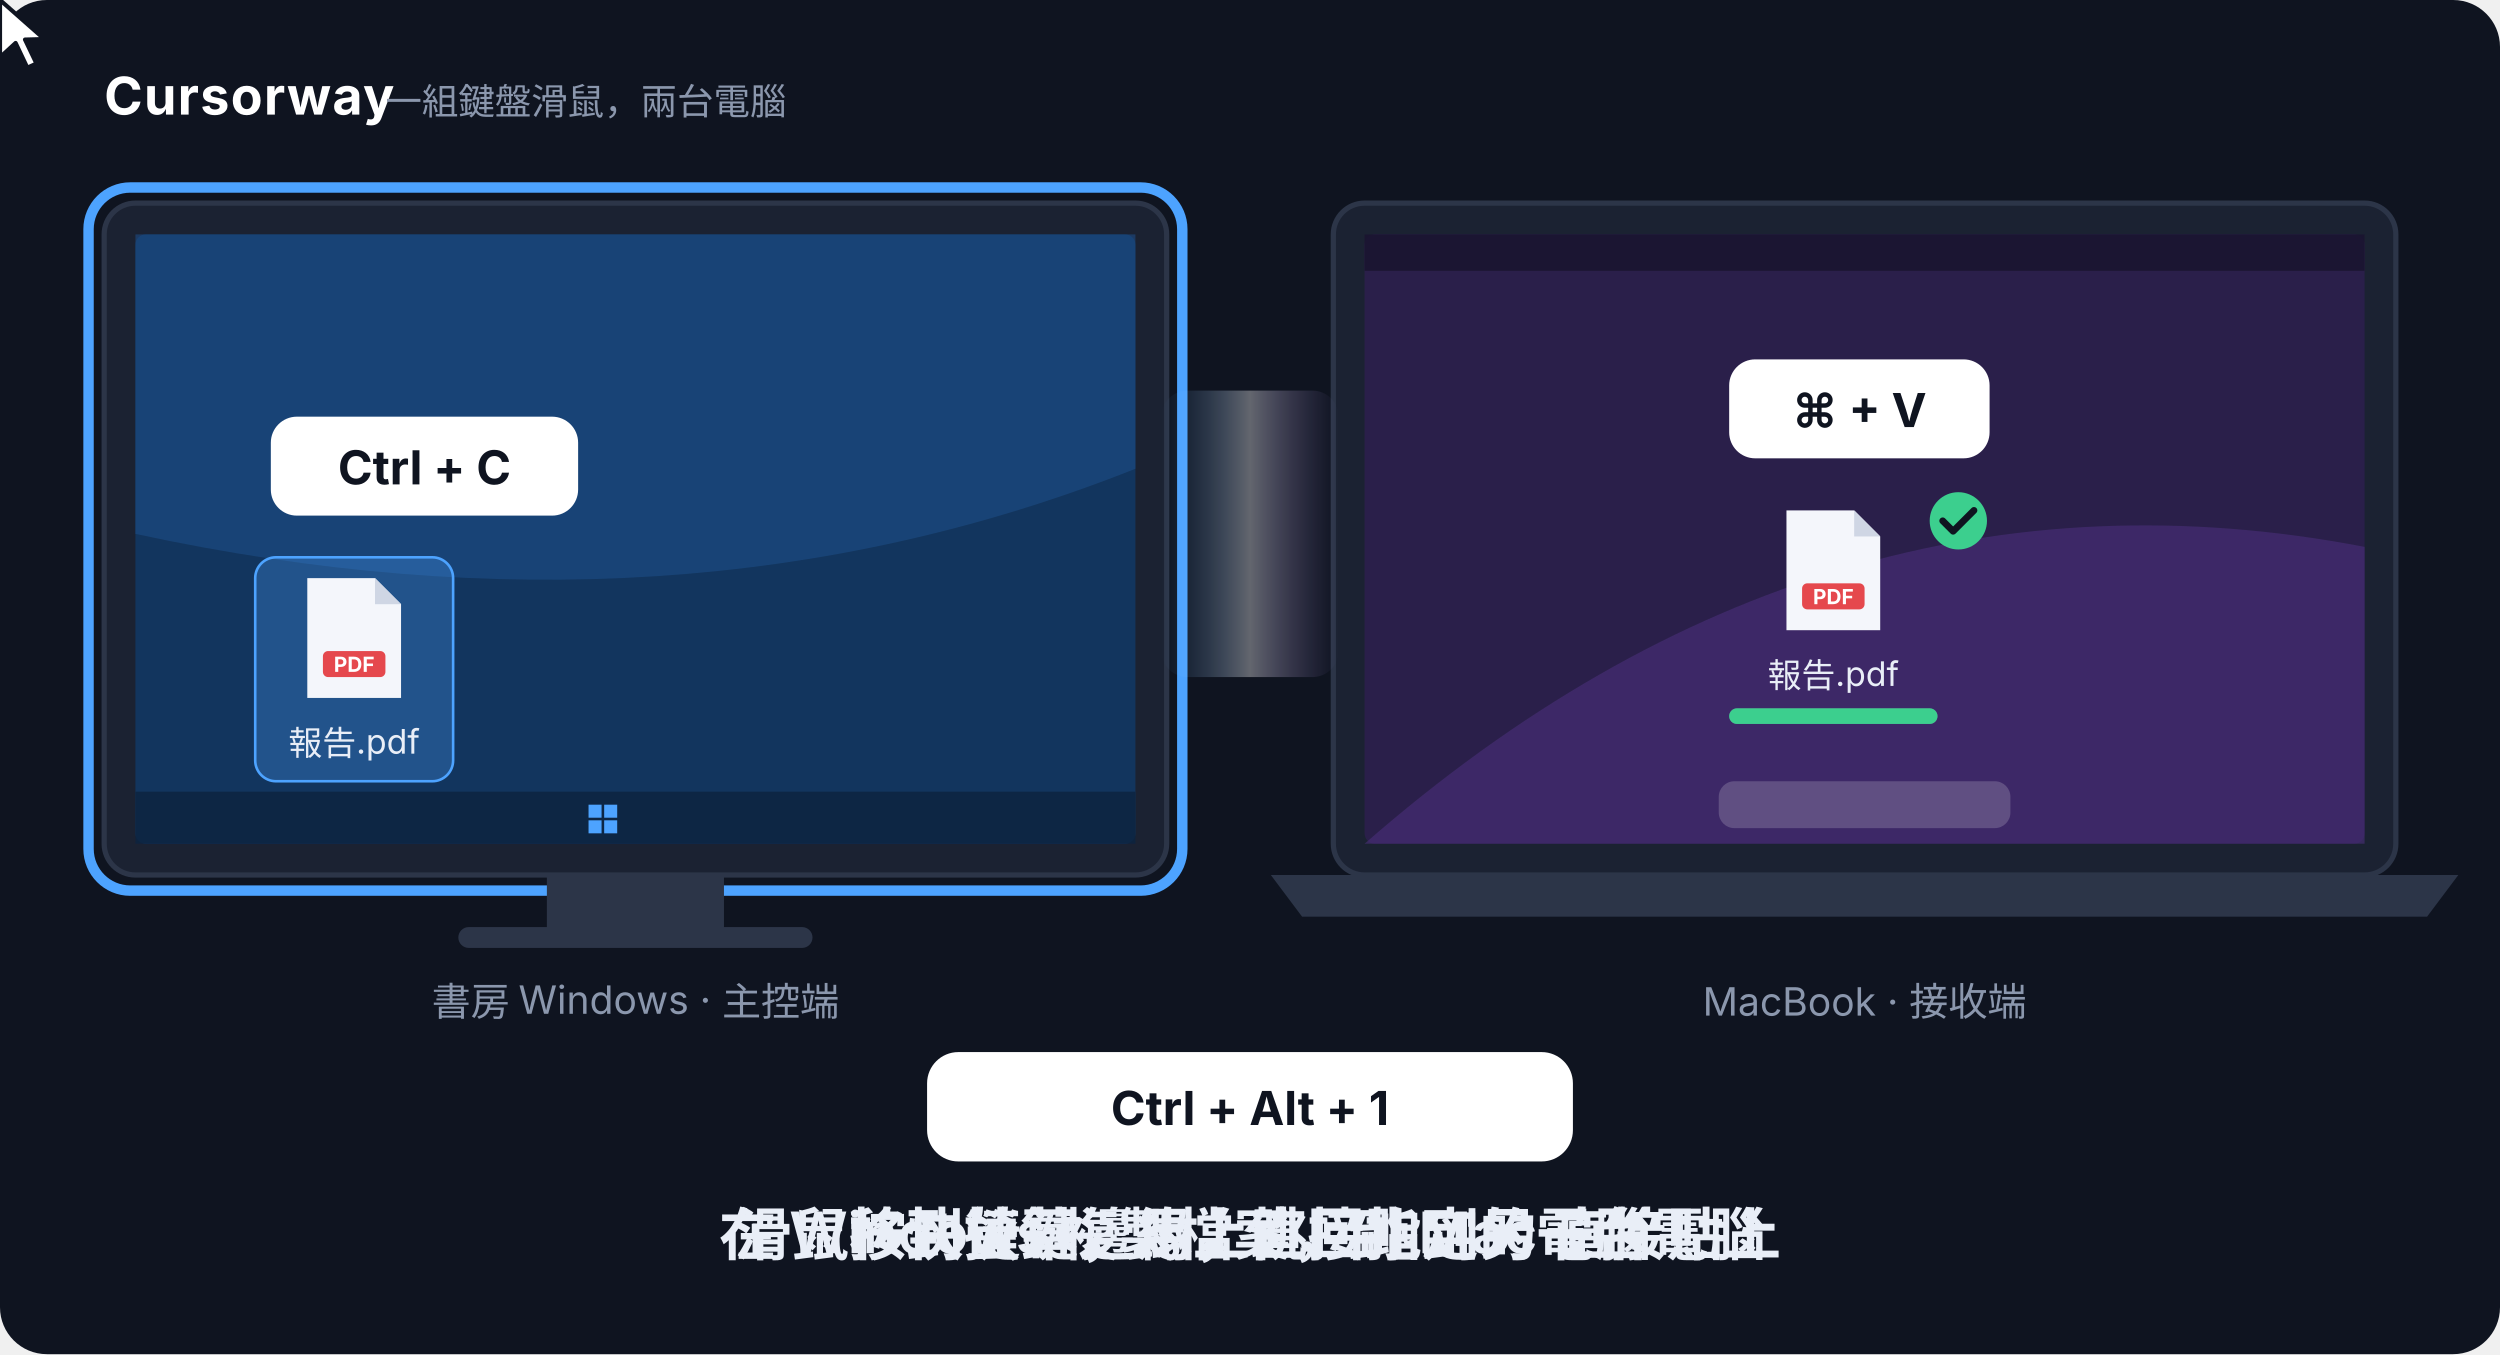
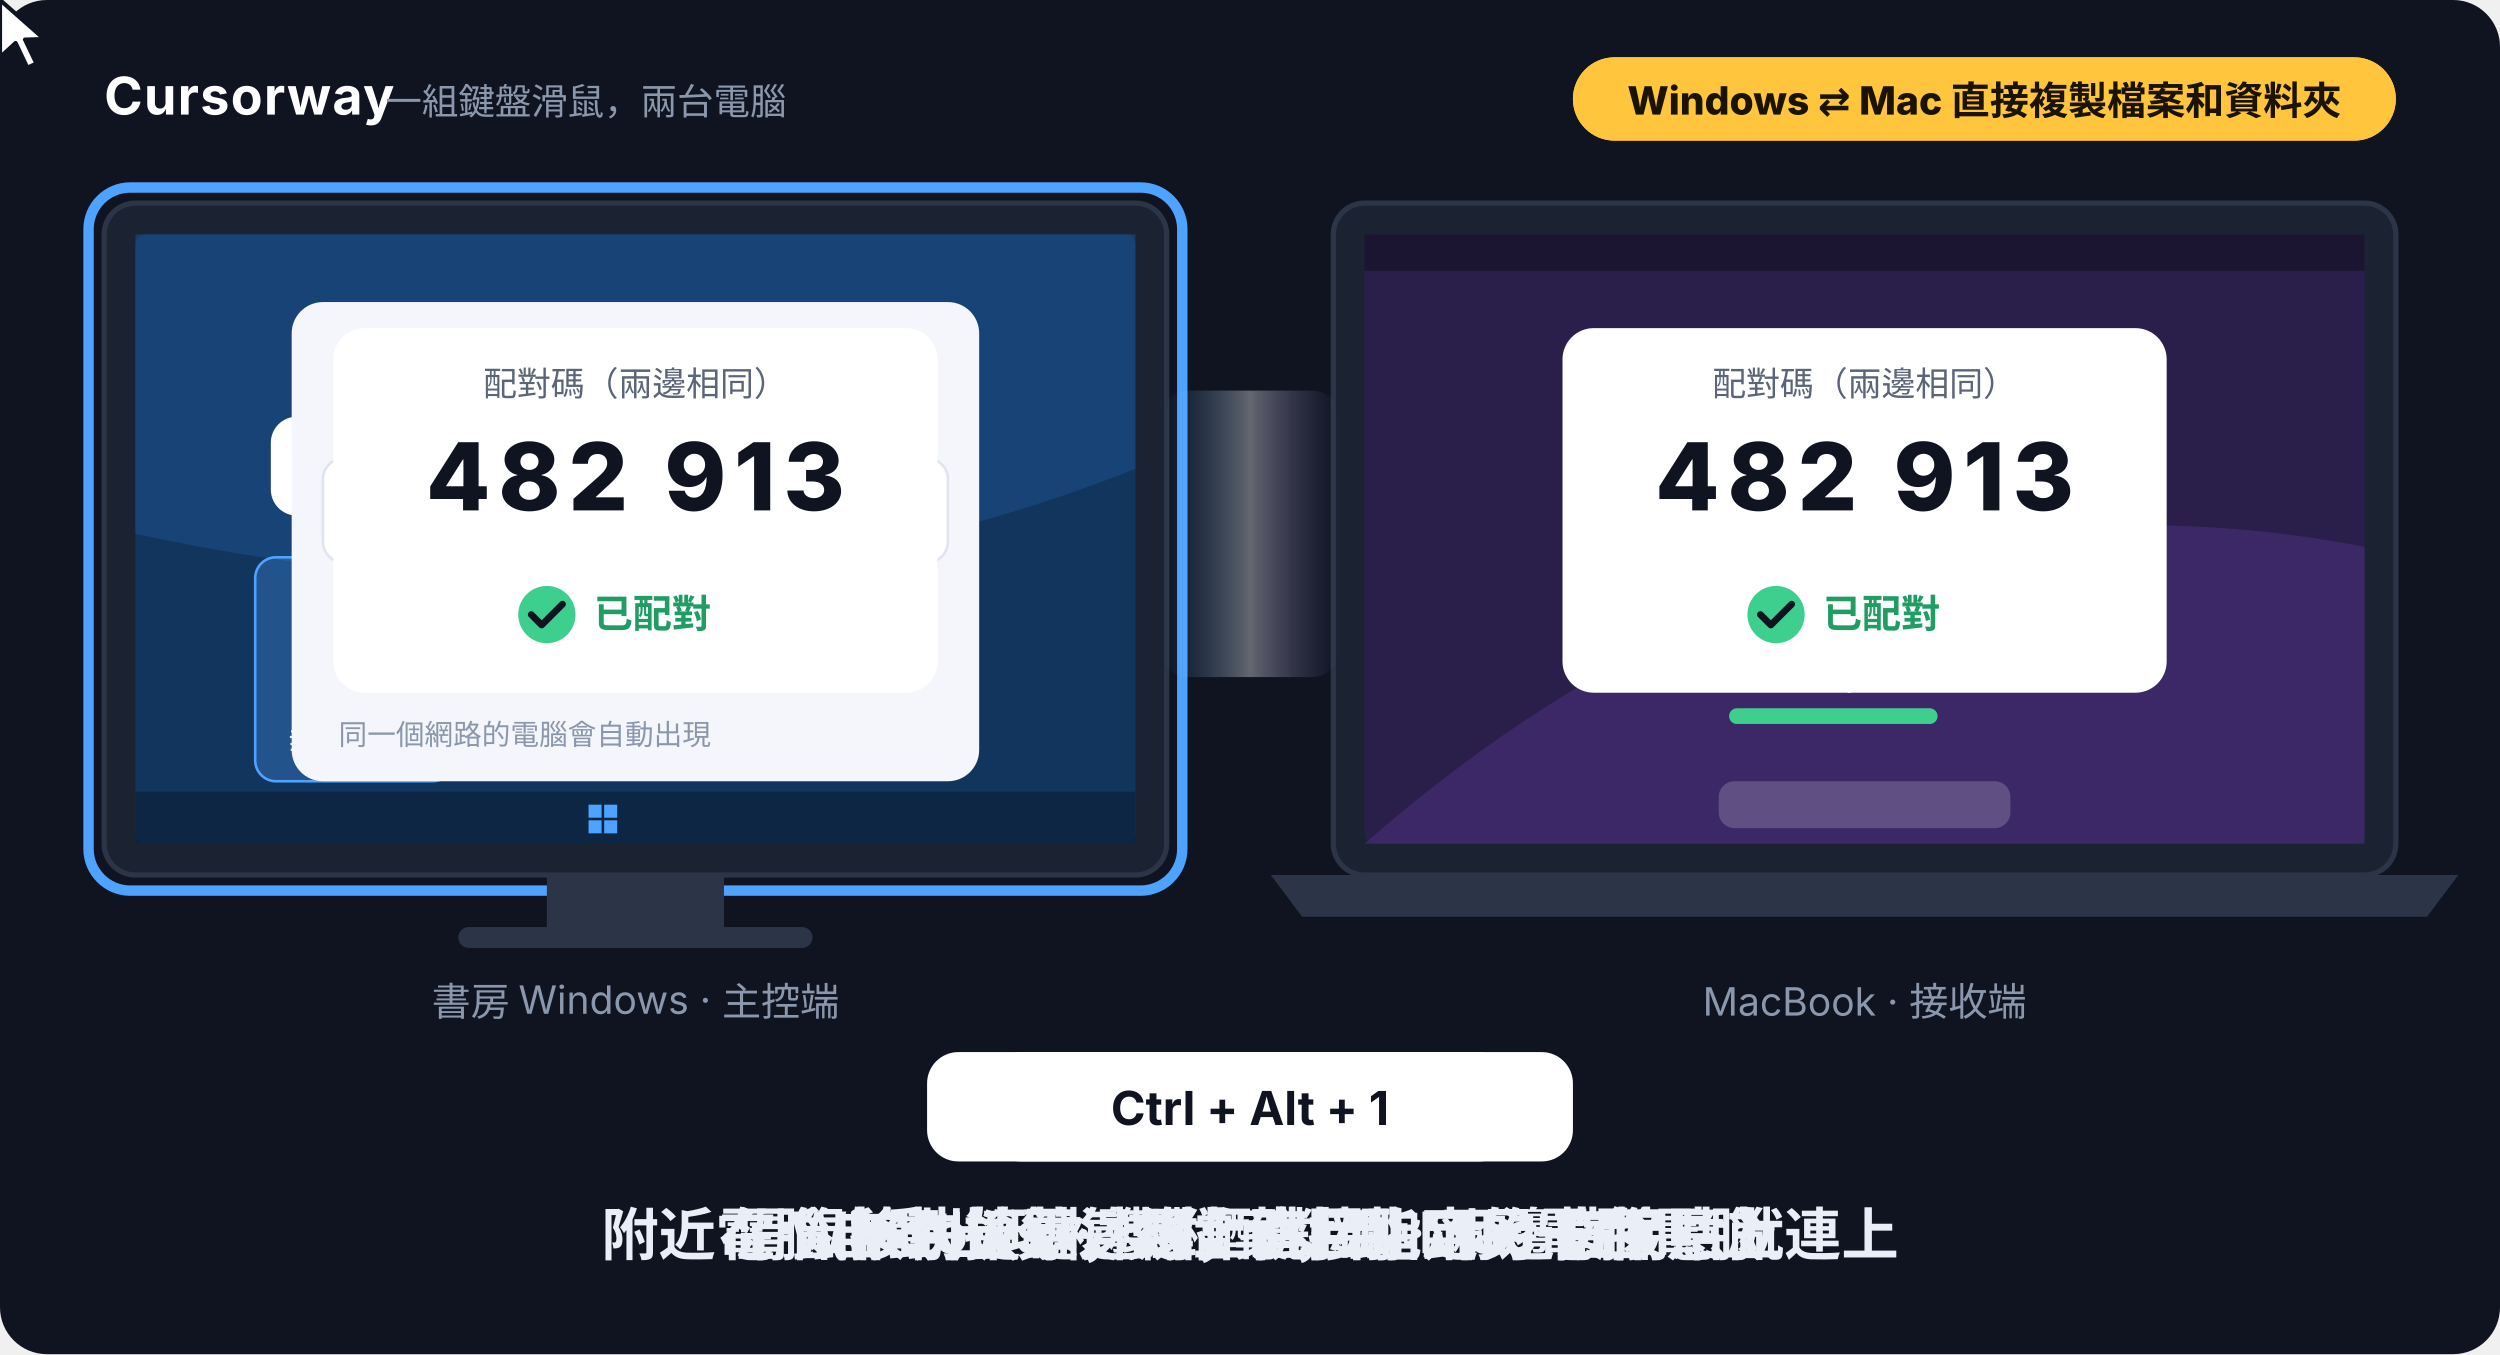
- <svg xmlns="http://www.w3.org/2000/svg" viewBox="0 0 960 520" width="960" height="520" role="img" aria-label="Cursorway 示範：滑鼠移過螢幕邊緣到另一台電腦、跨電腦複製貼上檔案、用快捷鍵切換電腦">
+ <svg xmlns="http://www.w3.org/2000/svg" viewBox="0 0 960 520" width="960" height="520" role="img" aria-label="Cursorway 示範：自動找到附近電腦並用配對碼快速配對、滑鼠移過螢幕邊緣到另一台電腦、跨電腦複製貼上檔案、用快捷鍵切換電腦">
  <style>
  * { font-family: -apple-system, "PingFang TC", "Microsoft JhengHei", "Segoe UI", "Noto Sans TC", sans-serif; }
  .bg { fill: #0f1420; }
  .bezel { fill: #1b2232; stroke: #2c3548; stroke-width: 2; }
  .screen-win { fill: #12355e; }
  .screen-mac { fill: #2a1f4a; }
  .label { fill: #8b97ad; font-size: 15px; }
  .file-name { fill: #e9eef7; font-size: 13px; }
  .badge rect { fill: #ffffff; }
  .badge text { fill: #0f1420; font-size: 18px; font-weight: 700; }
  .caption { fill: #e9eef7; font-size: 22px; font-weight: 600; }
  .title { fill: #ffffff; font-size: 20px; font-weight: 700; letter-spacing: .5px; }
  .muted { fill: #8b97ad; font-size: 14px; }

  /* one 14 s story, looping */
-   .cursor   { animation: cursor 14s infinite; }
-   .glow-l   { animation: glowL 14s infinite; }
-   .glow-r   { animation: glowR 14s infinite; }
-   .select   { animation: select 14s infinite; }
-   .copy     { animation: copy 14s infinite; }
-   .paste    { animation: paste 14s infinite; }
-   .macfile  { animation: macfile 14s infinite; }
-   .bar      { animation: bar 14s infinite; transform-box: fill-box; transform-origin: left center; }
-   .done     { animation: done 14s infinite; }
-   .hotkey   { animation: hotkey 14s infinite; }
-   .cap1     { animation: cap1 14s infinite; }
-   .cap2     { animation: cap2 14s infinite; }
-   .cap3     { animation: cap3 14s infinite; }
-   .trail    { animation: trail 14s infinite; }
+   .cursor   { animation: cursor 20s infinite; }
+   .glow-l   { animation: glowL 20s infinite; }
+   .glow-r   { animation: glowR 20s infinite; }
+   .select   { animation: select 20s infinite; }
+   .copy     { animation: copy 20s infinite; }
+   .paste    { animation: paste 20s infinite; }
+   .macfile  { animation: macfile 20s infinite; }
+   .bar      { animation: bar 20s infinite; transform-box: fill-box; transform-origin: left center; }
+   .done     { animation: done 20s infinite; }
+   .hotkey   { animation: hotkey 20s infinite; }
+   .cap1     { animation: cap1 20s infinite; }
+   .cap2     { animation: cap2 20s infinite; }
+   .cap3     { animation: cap3 20s infinite; }
+   .trail    { animation: trail 20s infinite; }

  @keyframes cursor {
-     0%   { transform: translate(190px, 230px); }
-     6%   { transform: translate(190px, 230px); animation-timing-function: ease-in; }
-     15%  { transform: translate(442px, 205px); animation-timing-function: linear; }
-     19%  { transform: translate(600px, 200px); animation-timing-function: ease-out; }
-     25%  { transform: translate(720px, 225px); }
-     27%  { transform: translate(720px, 225px); animation-timing-function: ease-in-out; }
-     35%  { transform: translate(140px, 262px); }
-     41%  { transform: translate(140px, 262px); animation-timing-function: ease-in-out; }
-     50%  { transform: translate(705px, 236px); }
-     66%  { transform: translate(705px, 236px); animation-timing-function: ease-in-out; }
-     70%  { transform: translate(780px, 175px); }
-     74%  { transform: translate(780px, 175px); animation-timing-function: step-end; }
-     75%  { transform: translate(290px, 175px); }
-     90%  { transform: translate(290px, 175px); animation-timing-function: ease-in-out; }
-     100% { transform: translate(190px, 230px); }
+     0%   { transform: translate(200px, 280px); }
+     2%   { transform: translate(200px, 280px); animation-timing-function: ease-in-out; }
+     6%   { transform: translate(325px, 186px); }
+     9%   { transform: translate(325px, 186px); animation-timing-function: ease-in-out; }
+     12%  { transform: translate(240px, 238px); }
+     24%  { transform: translate(240px, 238px); animation-timing-function: ease-in-out; }
+     30%   { transform: translate(190px, 230px); }
+     34.2% { transform: translate(190px, 230px); animation-timing-function: ease-in; }
+     40.5% { transform: translate(442px, 205px); animation-timing-function: linear; }
+     43.3% { transform: translate(600px, 200px); animation-timing-function: ease-out; }
+     47.5% { transform: translate(720px, 225px); }
+     48.9% { transform: translate(720px, 225px); animation-timing-function: ease-in-out; }
+     54.5% { transform: translate(140px, 262px); }
+     58.7% { transform: translate(140px, 262px); animation-timing-function: ease-in-out; }
+     65%   { transform: translate(705px, 236px); }
+     76.2% { transform: translate(705px, 236px); animation-timing-function: ease-in-out; }
+     79%   { transform: translate(780px, 175px); }
+     81.8% { transform: translate(780px, 175px); animation-timing-function: step-end; }
+     82.5% { transform: translate(290px, 175px); }
+     93%   { transform: translate(290px, 175px); animation-timing-function: ease-in-out; }
+     100%  { transform: translate(190px, 230px); }
  }
  /* which computer the keyboard and mouse are on */
-   @keyframes glowL { 0%,16% { opacity: 1 } 17%,30% { opacity: 0 } 31%,45% { opacity: 1 } 46%,74% { opacity: 0 } 75%,100% { opacity: 1 } }
-   @keyframes glowR { 0%,16% { opacity: 0 } 17%,30% { opacity: 1 } 31%,45% { opacity: 0 } 46%,74% { opacity: 1 } 75%,100% { opacity: 0 } }
-   @keyframes trail { 0%,13% { opacity: 0 } 15%,19% { opacity: .9 } 22%,100% { opacity: 0 } }
- 
-   @keyframes select { 0%,35% { opacity: 0 } 36%,52% { opacity: 1 } 53%,100% { opacity: 0 } }
-   @keyframes copy   { 0%,36% { opacity: 0; transform: translateY(8px) } 37%,42% { opacity: 1; transform: none } 44%,100% { opacity: 0 } }
-   @keyframes paste  { 0%,51% { opacity: 0; transform: translateY(8px) } 52%,57% { opacity: 1; transform: none } 59%,100% { opacity: 0 } }
-   @keyframes macfile { 0%,53% { opacity: 0; transform: scale(.6) } 56%,96% { opacity: 1; transform: scale(1) } 100% { opacity: 0 } }
-   @keyframes bar    { 0%,54% { transform: scaleX(0) } 64%,100% { transform: scaleX(1) } }
-   @keyframes done   { 0%,64% { opacity: 0 } 65%,96% { opacity: 1 } 100% { opacity: 0 } }
-   @keyframes hotkey { 0%,70% { opacity: 0; transform: translateY(10px) } 71%,82% { opacity: 1; transform: none } 85%,100% { opacity: 0 } }
- 
-   @keyframes cap1 { 0%,1% { opacity: 0 } 3%,26% { opacity: 1 } 28%,100% { opacity: 0 } }
-   @keyframes cap2 { 0%,28% { opacity: 0 } 30%,66% { opacity: 1 } 68%,100% { opacity: 0 } }
-   @keyframes cap3 { 0%,68% { opacity: 0 } 70%,94% { opacity: 1 } 97%,100% { opacity: 0 } }
+   @keyframes glowL { 0%,30%,41.2% { opacity: 1 } 41.9%,51% { opacity: 0 } 51.7%,61.5% { opacity: 1 } 62.2%,81.8% { opacity: 0 } 82.5%,100% { opacity: 1 } }
+   @keyframes glowR { 0%,30%,41.2% { opacity: 0 } 41.9%,51% { opacity: 1 } 51.7%,61.5% { opacity: 0 } 62.2%,81.8% { opacity: 1 } 82.5%,100% { opacity: 0 } }
+   @keyframes trail { 0%,30%,39.1% { opacity: 0 } 40.5%,43.3% { opacity: .9 } 45.4%,100% { opacity: 0 } }
+ 
+   @keyframes select { 0%,30%,54.5% { opacity: 0 } 55.2%,66.4% { opacity: 1 } 67.1%,100% { opacity: 0 } }
+   @keyframes copy   { 0%,30%,55.2% { opacity: 0; transform: translateY(8px) } 55.9%,59.4% { opacity: 1; transform: none } 60.8%,100% { opacity: 0 } }
+   @keyframes paste  { 0%,30%,65.7% { opacity: 0; transform: translateY(8px) } 66.4%,69.9% { opacity: 1; transform: none } 71.3%,100% { opacity: 0 } }
+   @keyframes macfile { 0%,30%,67.1% { opacity: 0; transform: scale(.6) } 69.2%,97.2% { opacity: 1; transform: scale(1) } 100% { opacity: 0 } }
+   @keyframes bar    { 0%,30%,67.8% { transform: scaleX(0) } 74.8%,100% { transform: scaleX(1) } }
+   @keyframes done   { 0%,30%,74.8% { opacity: 0 } 75.5%,97.2% { opacity: 1 } 100% { opacity: 0 } }
+   @keyframes hotkey { 0%,30%,79% { opacity: 0; transform: translateY(10px) } 79.7%,87.4% { opacity: 1; transform: none } 89.5%,100% { opacity: 0 } }
+ 
+   @keyframes cap1 { 0%,30%,30.7% { opacity: 0 } 32.1%,48.2% { opacity: 1 } 49.6%,100% { opacity: 0 } }
+   @keyframes cap2 { 0%,30%,49.6% { opacity: 0 } 51%,76.2% { opacity: 1 } 77.6%,100% { opacity: 0 } }
+   @keyframes cap3 { 0%,30%,77.6% { opacity: 0 } 79%,95.8% { opacity: 1 } 97.9%,100% { opacity: 0 } }
+ 
+   /* pairing scene (0-28 %) */
+   .pw     { animation: pw 20s infinite; }
+   .invp   { animation: invp 20s infinite; }
+   .dlg    { animation: dlg 20s infinite; transform-box: fill-box; transform-origin: center; }
+   .okw    { animation: okw 20s infinite; }
+   .okm    { animation: okm 20s infinite; }
+   .paired { animation: paired 20s infinite; }
+   .fast   { animation: fast 20s infinite; }
+   .cap0   { animation: cap0 20s infinite; }
+   @keyframes pw     { 0%,24% { opacity: 1 } 27%,100% { opacity: 0 } }
+   @keyframes invp   { 0%,6% { opacity: 0 } 6.5%,7.5% { opacity: 1 } 8.5%,100% { opacity: 0 } }
+   @keyframes dlg    { 0%,8.5% { opacity: 0; transform: scale(.9) } 10%,24% { opacity: 1; transform: none } 27%,100% { opacity: 0 } }
+   @keyframes okw    { 0%,12% { opacity: 0 } 12.5%,13.5% { opacity: 1 } 14.5%,100% { opacity: 0 } }
+   @keyframes okm    { 0%,15% { opacity: 0 } 15.5%,16.5% { opacity: 1 } 17.5%,100% { opacity: 0 } }
+   @keyframes paired { 0%,17% { opacity: 0 } 18%,24% { opacity: 1 } 27%,100% { opacity: 0 } }
+   @keyframes fast   { 0%,18% { opacity: 0; transform: translateY(10px) } 19%,26% { opacity: 1; transform: none } 28%,100% { opacity: 0 } }
+   @keyframes cap0   { 0%,.5% { opacity: 0 } 1.5%,26% { opacity: 1 } 28.5%,100% { opacity: 0 } }
+ 
+   /* what sets Cursorway apart, shown with the scenes */
+   .tag text { fill: #1a1300; font-size: 15px; font-weight: 800; }
+   .tag0 { animation: tag0 20s infinite; }
+   .tag2 { animation: tag2 20s infinite; }
+   @keyframes tag0 { 0%,1% { opacity: 0 } 2.5%,26% { opacity: 1 } 28%,100% { opacity: 0 } }
+   @keyframes tag2 { 0%,50% { opacity: 0 } 51.5%,76% { opacity: 1 } 77.6%,100% { opacity: 0 } }
</style>
  <rect class="bg" width="960" height="520" rx="18" />
  <text class="title" x="40" y="44">Cursorway</text>
  <text class="muted" x="148" y="44">一組鍵盤滑鼠，兩台電腦</text>
  <g>
    <rect class="glow-l" x="34" y="72" width="420" height="270" rx="16" fill="none" stroke="#4da3ff" stroke-width="4" opacity="1" />
    <rect class="bezel" x="40" y="78" width="408" height="258" rx="12" />
    <rect class="screen-win" x="52" y="90" width="384" height="234" rx="4" />
    <path d="M52 90 L436 90 L436 180 Q260 250 52 205 Z" fill="#1d4f8a" opacity=".55" />
    <rect x="52" y="304" width="384" height="20" fill="#0c2340" opacity=".85" />
    <g fill="#4da3ff">
      <rect x="226" y="309" width="5" height="5" />
      <rect x="232" y="309" width="5" height="5" />
      <rect x="226" y="315" width="5" height="5" />
      <rect x="232" y="315" width="5" height="5" />
    </g>
    <rect x="210" y="336" width="68" height="22" fill="#2c3548" />
    <rect x="176" y="356" width="136" height="8" rx="4" fill="#2c3548" />
    <text class="label" x="244" y="390" text-anchor="middle">書房 Windows · 主控端</text>
    <rect class="select" x="98" y="214" width="76" height="86" rx="8" fill="#4da3ff" fill-opacity=".28" stroke="#4da3ff" />
    <g transform="translate(118 222)">
      <path d="M0 0 H26 L36 10 V46 H0 Z" fill="#f4f6fb" />
      <path d="M26 0 V10 H36" fill="#cfd6e4" />
      <rect x="6" y="28" width="24" height="10" rx="2" fill="#e5484d" />
      <text x="18" y="36" font-size="8" font-weight="700" fill="#fff" text-anchor="middle">PDF</text>
    </g>
    <text class="file-name" x="136" y="290" text-anchor="middle">報告.pdf</text>
    <g class="copy badge" style="transform-box: fill-box">
      <rect x="104" y="160" width="118" height="38" rx="10" />
      <text x="163" y="186" text-anchor="middle">Ctrl + C</text>
    </g>
  </g>
  <g>
    <rect class="glow-r" x="506" y="72" width="420" height="270" rx="16" fill="none" stroke="#b18cff" stroke-width="4" opacity="0" />
    <rect class="bezel" x="512" y="78" width="408" height="258" rx="12" />
    <rect class="screen-mac" x="524" y="90" width="384" height="234" rx="4" />
    <path d="M524 324 Q700 170 908 210 V324 Z" fill="#4a2f7a" opacity=".6" />
    <rect x="524" y="90" width="384" height="14" fill="#1a1430" opacity=".9" />
    <rect x="660" y="300" width="112" height="18" rx="6" fill="#ffffff" opacity=".18" />
    <path d="M488 336 H944 L932 352 H500 Z" fill="#2c3548" />
    <text class="label" x="716" y="390" text-anchor="middle">MacBook · 接收端</text>
    <g class="macfile" style="transform-box: fill-box; transform-origin: center">
      <g transform="translate(686 196)">
        <path d="M0 0 H26 L36 10 V46 H0 Z" fill="#f4f6fb" />
        <path d="M26 0 V10 H36" fill="#cfd6e4" />
        <rect x="6" y="28" width="24" height="10" rx="2" fill="#e5484d" />
        <text x="18" y="36" font-size="8" font-weight="700" fill="#fff" text-anchor="middle">PDF</text>
      </g>
      <text class="file-name" x="704" y="264" text-anchor="middle">報告.pdf</text>
      <rect x="664" y="272" width="80" height="6" rx="3" fill="#ffffff" opacity=".2" />
      <rect class="bar" x="664" y="272" width="80" height="6" rx="3" fill="#3ccf8e" />
    </g>
    <g class="done">
      <circle cx="752" cy="200" r="11" fill="#3ccf8e" />
      <path d="M746 200 l4 4 l8 -8" stroke="#0f1420" stroke-width="2.6" fill="none" stroke-linecap="round" stroke-linejoin="round" />
    </g>
    <g class="paste badge" style="transform-box: fill-box">
      <rect x="664" y="138" width="100" height="38" rx="10" />
      <text x="714" y="164" text-anchor="middle">⌘ + V</text>
    </g>
  </g>
+   <g class="pw">
+     <rect x="112" y="116" width="264" height="184" rx="12" fill="#f4f6fb" />
+     <text x="130" y="142" font-size="14" font-weight="700" fill="#0f1420">Cursorway</text>
+     <text x="130" y="168" font-size="12" fill="#5b6478">附近電腦</text>
+     <rect x="124" y="176" width="240" height="40" rx="8" fill="#ffffff" stroke="#dfe4ee" />
+     <rect x="136" y="187" width="22" height="15" rx="2" fill="#7a5cc9" />
+     <rect x="132" y="202" width="30" height="3" rx="1.5" fill="#7a5cc9" />
+     <text x="168" y="201" font-size="14" font-weight="600" fill="#0f1420">MacBook</text>
+     <rect x="300" y="184" width="56" height="26" rx="7" fill="#2f6fed" />
+     <rect class="invp" x="300" y="184" width="56" height="26" rx="7" fill="#163f9e" />
+     <text x="328" y="202" text-anchor="middle" font-size="13" font-weight="700" fill="#ffffff">邀請</text>
+     <text x="130" y="286" font-size="11" fill="#8b97ad">同一個網路的電腦會自動出現</text>
+     <g class="dlg">
+       <rect x="128" y="126" width="232" height="140" rx="12" fill="#ffffff" />
+       <text x="244" y="152" text-anchor="middle" font-size="13" fill="#5b6478">配對碼（兩邊相同）</text>
+       <text x="244" y="196" text-anchor="middle" font-size="36" font-weight="800" fill="#0f1420" letter-spacing="3">482 913</text>
+       <rect x="200" y="222" width="88" height="30" rx="8" fill="#2f6fed" />
+       <rect class="okw" x="200" y="222" width="88" height="30" rx="8" fill="#163f9e" />
+       <text x="244" y="242" text-anchor="middle" font-size="14" font-weight="700" fill="#ffffff">同意</text>
+       <g class="paired">
+         <rect x="184" y="218" width="120" height="36" rx="9" fill="#ffffff" />
+         <circle cx="210" cy="236" r="11" fill="#3ccf8e" />
+         <path d="M204 236 l4 4 l8 -8" stroke="#0f1420" stroke-width="2.6" fill="none" stroke-linecap="round" stroke-linejoin="round" />
+         <text x="228" y="241" font-size="15" font-weight="700" fill="#1f9d63">已配對</text>
+       </g>
+     </g>
+   </g>
+   <g class="pw">
+     <g class="dlg">
+       <rect x="600" y="126" width="232" height="140" rx="12" fill="#ffffff" />
+       <text x="716" y="152" text-anchor="middle" font-size="13" fill="#5b6478">配對碼（兩邊相同）</text>
+       <text x="716" y="196" text-anchor="middle" font-size="36" font-weight="800" fill="#0f1420" letter-spacing="3">482 913</text>
+       <rect x="672" y="222" width="88" height="30" rx="8" fill="#2f6fed" />
+       <rect class="okm" x="672" y="222" width="88" height="30" rx="8" fill="#163f9e" />
+       <text x="716" y="242" text-anchor="middle" font-size="14" font-weight="700" fill="#ffffff">同意</text>
+       <g class="paired">
+         <rect x="656" y="218" width="120" height="36" rx="9" fill="#ffffff" />
+         <circle cx="682" cy="236" r="11" fill="#3ccf8e" />
+         <path d="M676 236 l4 4 l8 -8" stroke="#0f1420" stroke-width="2.6" fill="none" stroke-linecap="round" stroke-linejoin="round" />
+         <text x="700" y="241" font-size="15" font-weight="700" fill="#1f9d63">已配對</text>
+       </g>
+     </g>
+   </g>
+   <g class="fast badge" style="transform-box: fill-box">
+     <rect x="380" y="404" width="200" height="42" rx="12" fill="#3ccf8e" />
+     <text x="480" y="432" text-anchor="middle" fill="#0f1420">約 5 秒完成配對</text>
+   </g>
+   <text class="caption cap0" x="480" y="482" text-anchor="middle">附近電腦自動出現 · 核對配對碼 · 兩邊按同意就連上</text>
+   <g class="tag tag0">
+     <rect x="604" y="22" width="316" height="32" rx="16" fill="#ffc53d" />
+     <text x="762" y="44" text-anchor="middle">不用輸入 IP、不用核對指紋</text>
+   </g>
+   <g class="tag tag2">
+     <rect x="604" y="22" width="316" height="32" rx="16" fill="#ffc53d" />
+     <text x="762" y="44" text-anchor="middle">Windows ⇄ Mac 直接複製檔案和資料夾</text>
+   </g>
  <g class="trail">
    <rect x="446" y="150" width="68" height="110" rx="10" fill="url(#edge)" />
  </g>
  <defs>
    <linearGradient id="edge" x1="0" x2="1">
      <stop offset="0" stop-color="#4da3ff" stop-opacity="0" />
      <stop offset=".5" stop-color="#ffffff" stop-opacity=".35" />
      <stop offset="1" stop-color="#b18cff" stop-opacity="0" />
    </linearGradient>
  </defs>
  <g class="hotkey badge" style="transform-box: fill-box">
    <rect x="356" y="404" width="248" height="42" rx="12" />
    <text x="480" y="432" text-anchor="middle">Ctrl + Alt + 1</text>
  </g>
  <text class="caption cap1" x="480" y="482" text-anchor="middle">滑鼠移到螢幕邊緣，直接跑到另一台電腦</text>
  <text class="caption cap2" x="480" y="482" text-anchor="middle">在 Windows 複製檔案，到 Mac 直接貼上</text>
  <text class="caption cap3" x="480" y="482" text-anchor="middle">按快捷鍵，馬上跳回指定的電腦</text>
  <g class="cursor">
    <path d="M0 0 L0 22 L6 16.5 L10.5 26 L14 24.4 L9.6 15.2 L17 15 Z" fill="#ffffff" stroke="#0f1420" stroke-width="1.6" stroke-linejoin="round" />
  </g>
</svg>
